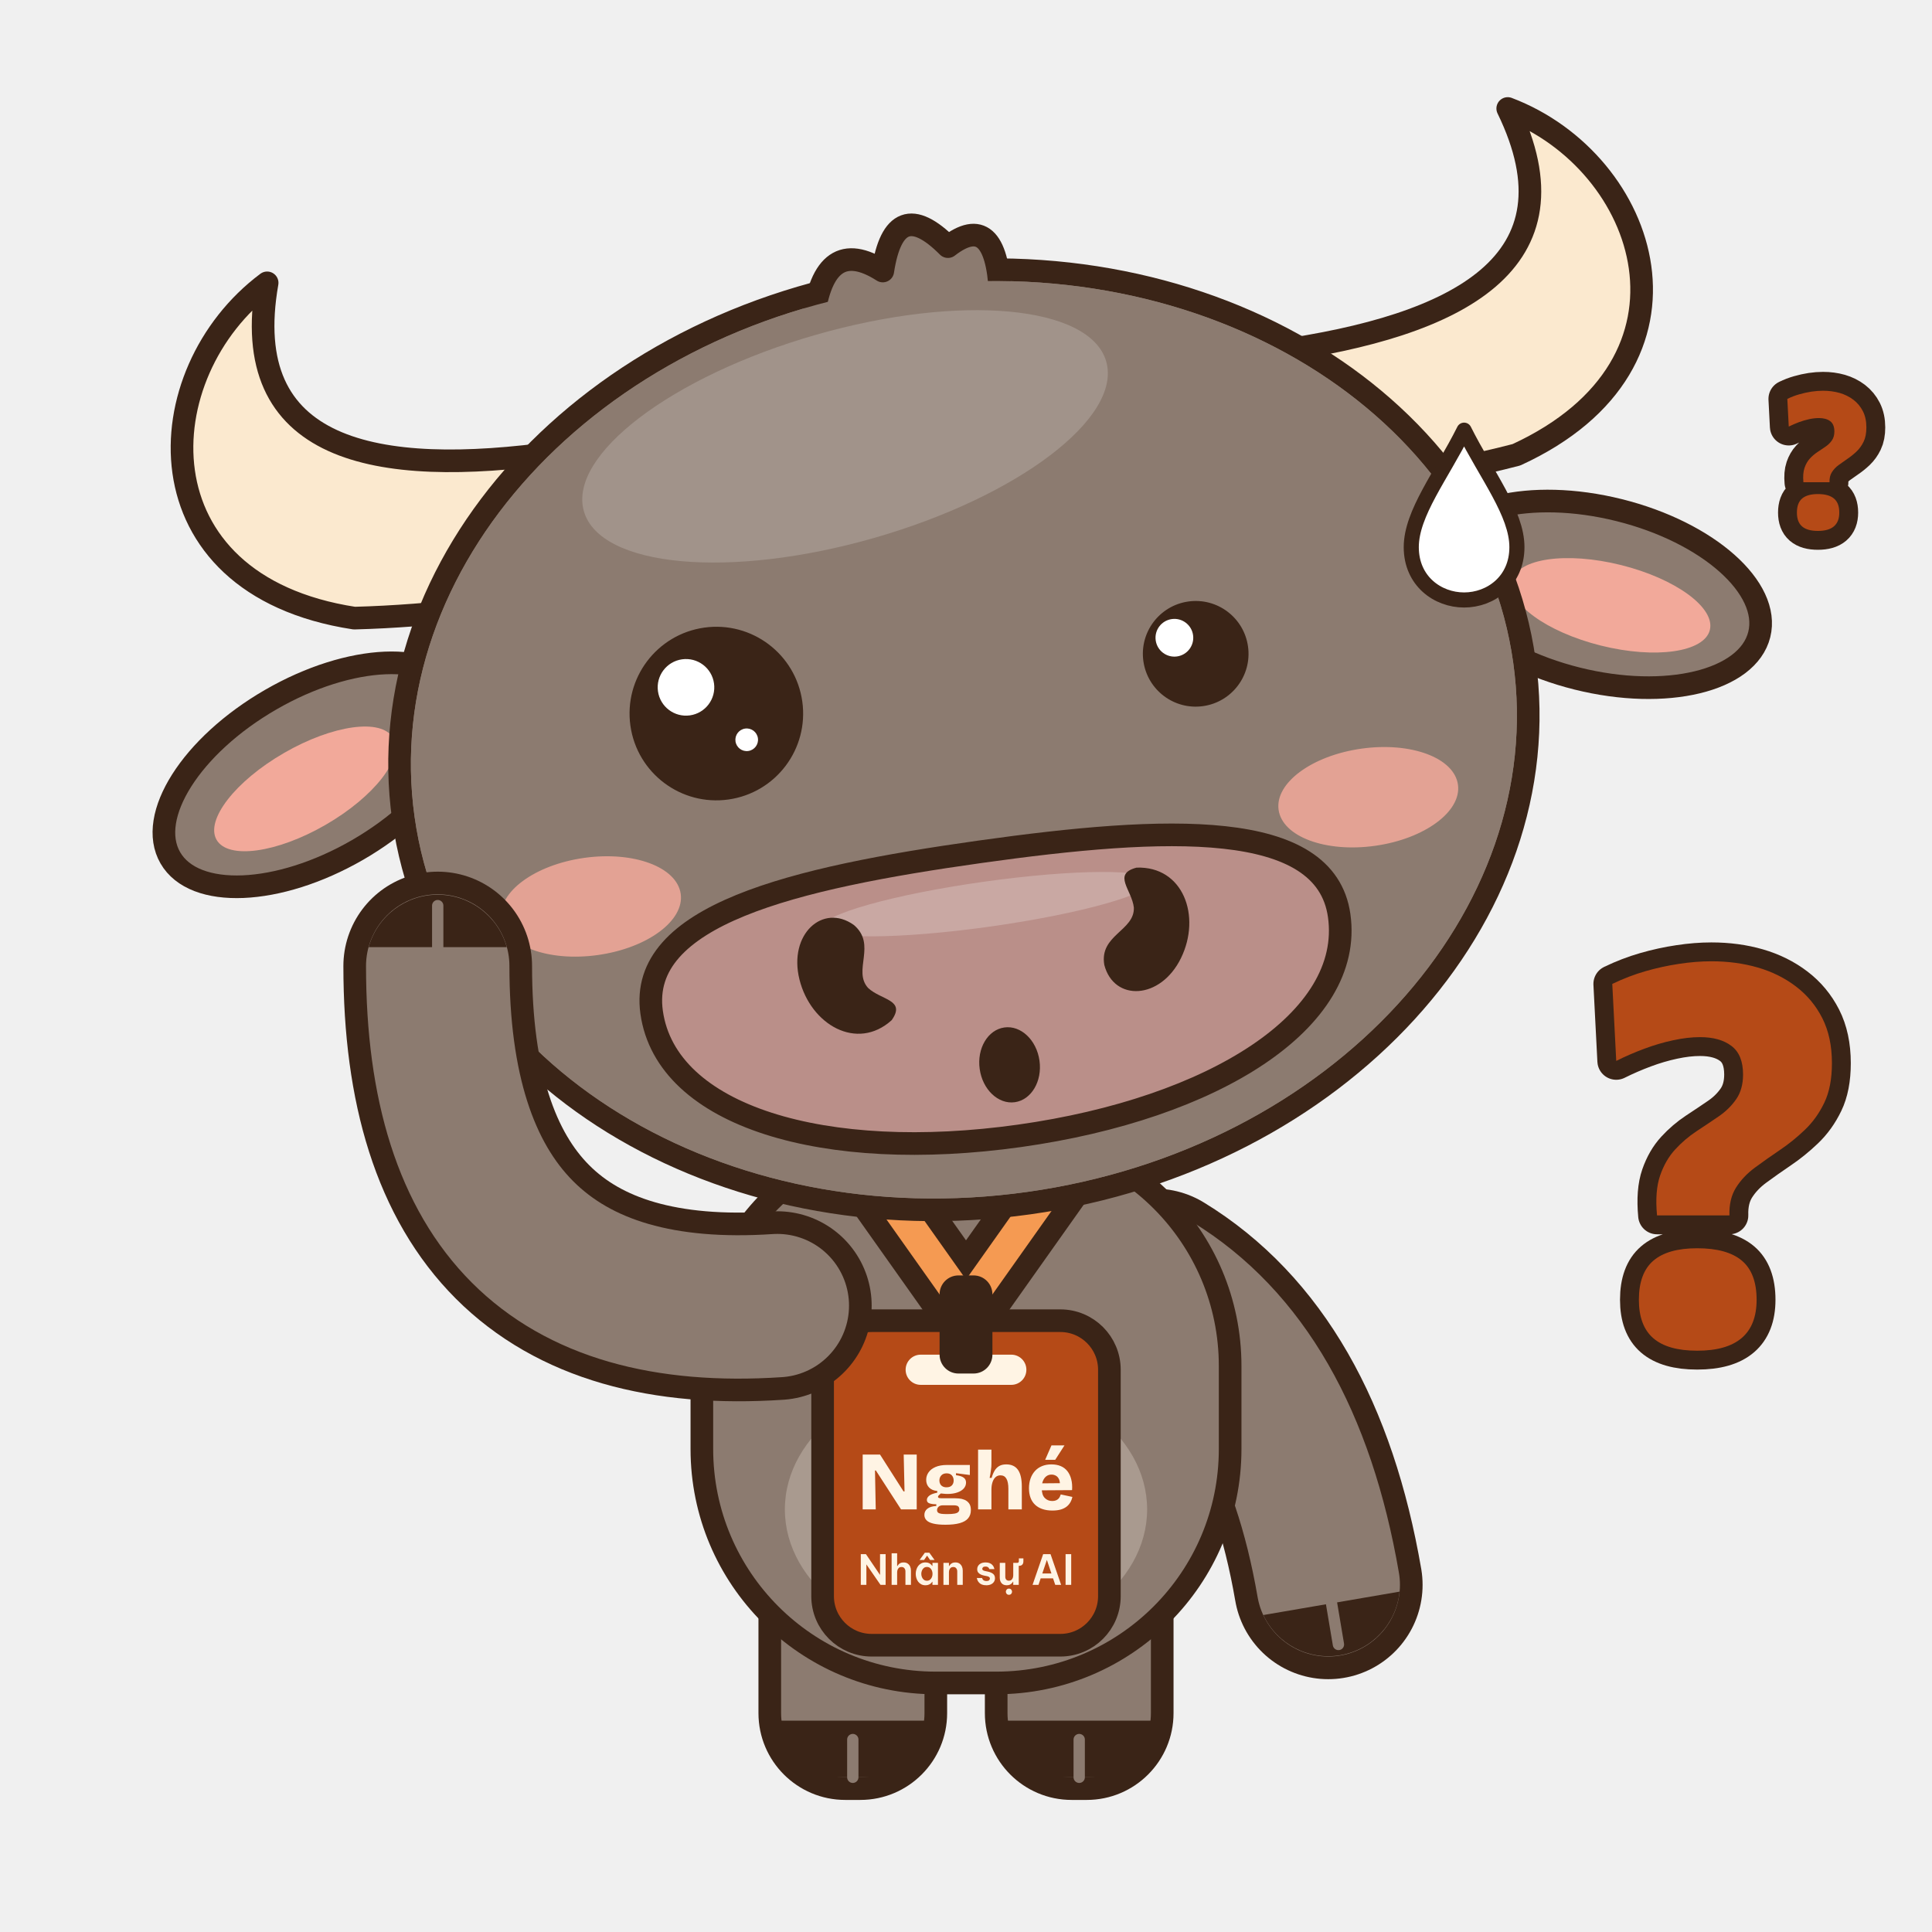
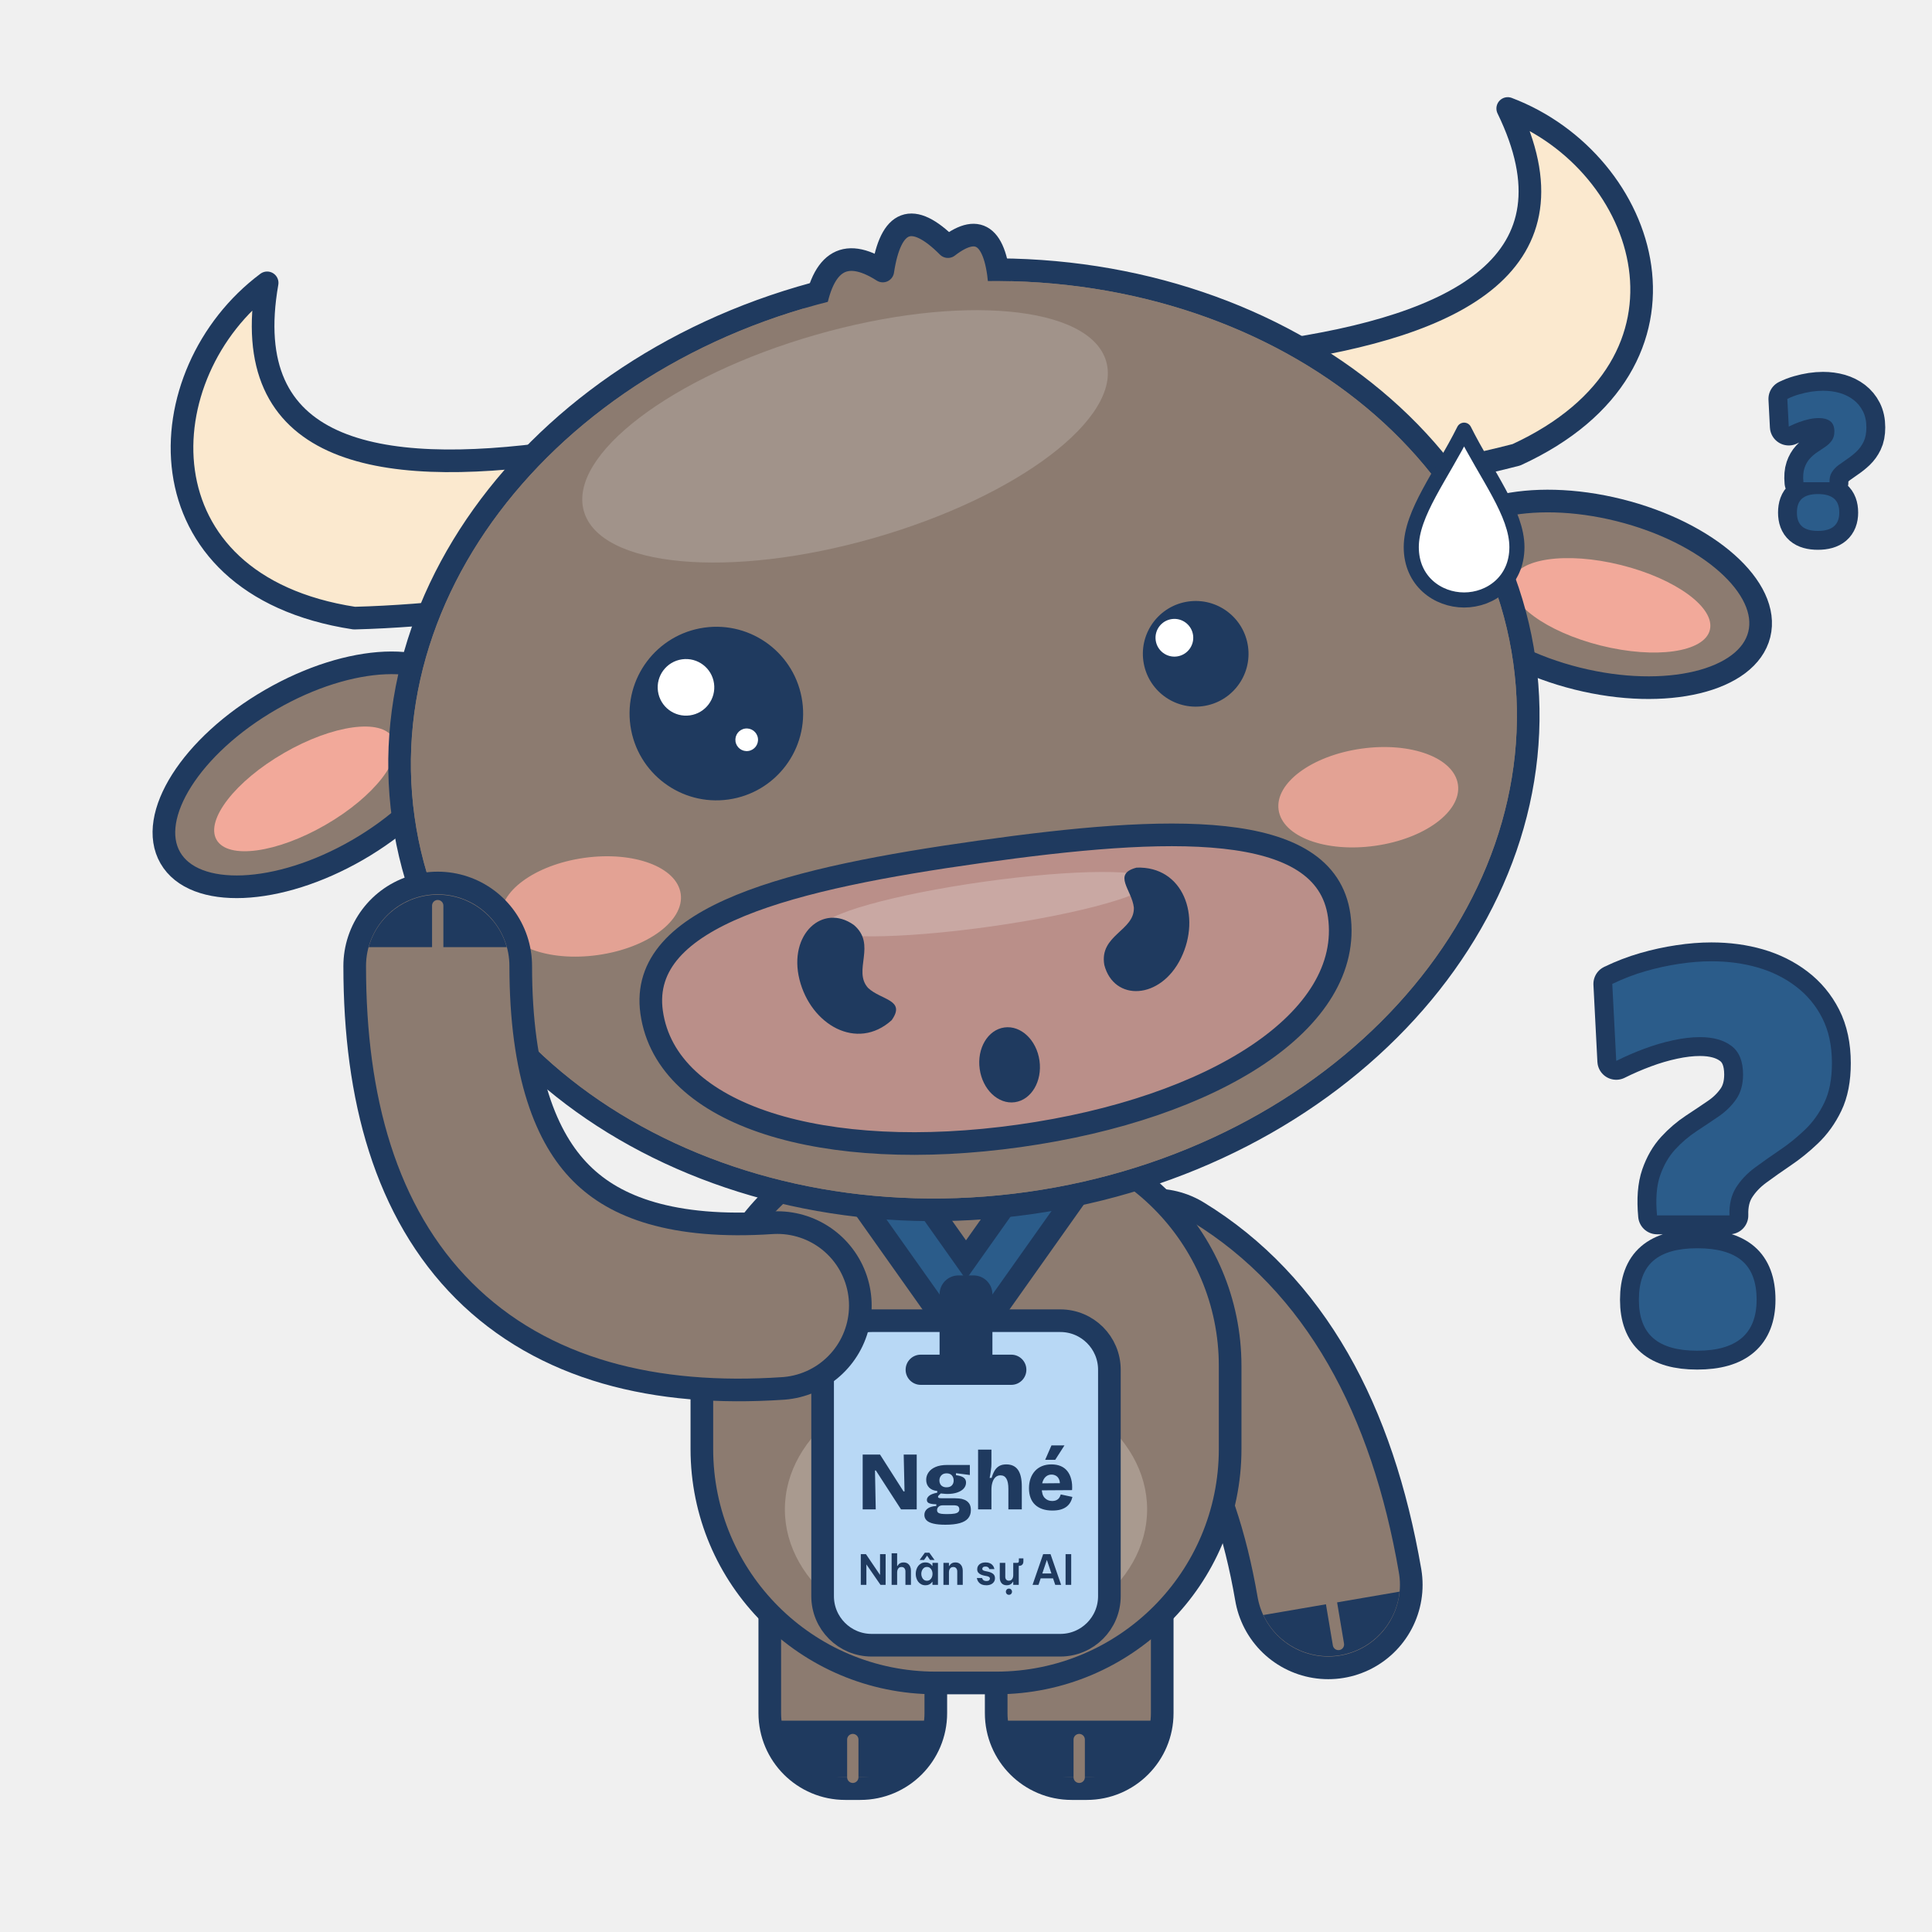
<svg xmlns="http://www.w3.org/2000/svg" viewBox="0 0 512 512" width="512" height="512">
  <g transform="rotate(-8 256 200)">
    <g class="horns">
-       <path d="M 160 105.6 C 111 105.6 76 93.6 90 50.4 C 55 69.6 44.5 124.8 100.5 141.6 C 121.5 144 142.5 144 167 144 Z" fill="#FBE9CF" stroke="#3A2417" stroke-width="6" stroke-linejoin="round" />
+       <path d="M 160 105.6 C 111 105.6 76 93.6 90 50.4 C 55 69.6 44.5 124.8 100.5 141.6 C 121.5 144 142.5 144 167 144 Z" fill="#FBE9CF" stroke="#1F3A5F" stroke-width="6" stroke-linejoin="round" />
      <g transform="translate(512 0) scale(-1 1)">
-         <path d="M 160 105.6 C 111 105.6 76 93.6 90 50.4 C 55 69.6 44.5 124.8 100.5 141.6 C 121.5 144 142.5 144 167 144 Z" fill="#FBE9CF" stroke="#3A2417" stroke-width="6" stroke-linejoin="round" />
+         <path d="M 160 105.6 C 111 105.6 76 93.6 90 50.4 C 55 69.6 44.5 124.8 100.5 141.6 C 121.5 144 142.5 144 167 144 Z" fill="#FBE9CF" stroke="#1F3A5F" stroke-width="6" stroke-linejoin="round" />
      </g>
    </g>
    <g class="ears">
      <g transform="translate(112 170) rotate(-22)">
-         <ellipse cx="-30" cy="0" rx="44" ry="23" fill="#8C7B70" stroke="#3A2417" stroke-width="6" stroke-linejoin="round" />
+         <ellipse cx="-30" cy="0" rx="44" ry="23" fill="#8C7B70" stroke="#1F3A5F" stroke-width="6" stroke-linejoin="round" />
        <ellipse cx="-34" cy="2" rx="27" ry="11" fill="#F2A99A" />
      </g>
      <g transform="translate(512 0) scale(-1 1)">
        <g transform="translate(112 170) rotate(-22)">
-           <ellipse cx="-30" cy="0" rx="44" ry="23" fill="#8C7B70" stroke="#3A2417" stroke-width="6" stroke-linejoin="round" />
+           <ellipse cx="-30" cy="0" rx="44" ry="23" fill="#8C7B70" stroke="#1F3A5F" stroke-width="6" stroke-linejoin="round" />
          <ellipse cx="-34" cy="2" rx="27" ry="11" fill="#F2A99A" />
        </g>
      </g>
    </g>
  </g>
  <g class="legs">
-     <rect x="204" y="408" width="44" height="66" rx="20" fill="#8C7B70" stroke="#3A2417" stroke-width="6" stroke-linejoin="round" />
-     <path d="M 207 456 L 245 456 L 245 458 Q 245 471 232 471 L 220 471 Q 207 471 207 458 Z" fill="#3A2417" />
+     <rect x="204" y="408" width="44" height="66" rx="20" fill="#8C7B70" stroke="#1F3A5F" stroke-width="6" stroke-linejoin="round" />
+     <path d="M 207 456 L 245 456 L 245 458 Q 245 471 232 471 L 220 471 Q 207 471 207 458 Z" fill="#1F3A5F" />
    <path d="M 226 461 L 226 471" stroke="#8C7B70" stroke-width="3" stroke-linecap="round" />
-     <rect x="264" y="408" width="44" height="66" rx="20" fill="#8C7B70" stroke="#3A2417" stroke-width="6" stroke-linejoin="round" />
-     <path d="M 267 456 L 305 456 L 305 458 Q 305 471 292 471 L 280 471 Q 267 471 267 458 Z" fill="#3A2417" />
+     <rect x="264" y="408" width="44" height="66" rx="20" fill="#8C7B70" stroke="#1F3A5F" stroke-width="6" stroke-linejoin="round" />
+     <path d="M 267 456 L 305 456 L 305 458 Q 305 471 292 471 L 280 471 Q 267 471 267 458 Z" fill="#1F3A5F" />
    <path d="M 286 461 L 286 471" stroke="#8C7B70" stroke-width="3" stroke-linecap="round" />
  </g>
  <g class="arm-right">
-     <path d="M 306 340 Q 342 362 352 420" stroke="#3A2417" stroke-width="50" stroke-linecap="round" fill="none" />
+     <path d="M 306 340 Q 342 362 352 420" stroke="#1F3A5F" stroke-width="50" stroke-linecap="round" fill="none" />
    <path d="M 306 340 Q 342 362 352 420" stroke="#8C7B70" stroke-width="38" stroke-linecap="round" fill="none" />
-     <path d="M 334.8 428 A 19 19 0 0 0 370.9 421.8 Z" fill="#3A2417" />
+     <path d="M 334.8 428 A 19 19 0 0 0 370.9 421.8 Z" fill="#1F3A5F" />
    <path d="M 352.7 423.9 L 354.7 435.8" stroke="#8C7B70" stroke-width="3" stroke-linecap="round" />
  </g>
  <g class="body">
-     <rect x="186" y="300" width="140" height="146" rx="62" fill="#8C7B70" stroke="#3A2417" stroke-width="6" stroke-linejoin="round" />
+     <rect x="186" y="300" width="140" height="146" rx="62" fill="#8C7B70" stroke="#1F3A5F" stroke-width="6" stroke-linejoin="round" />
    <ellipse cx="256" cy="400" rx="48" ry="36" fill="#A99A8F" />
  </g>
  <g class="badge">
-     <path d="M 222 298 L 256 346 L 290 298" fill="none" stroke="#3A2417" stroke-width="20" stroke-linecap="round" stroke-linejoin="round" />
-     <path d="M 222 298 L 256 346 L 290 298" fill="none" stroke="#F59A52" stroke-width="8" stroke-linecap="round" stroke-linejoin="round" />
-     <rect x="218" y="350" width="76" height="86" rx="13" fill="#B54A17" stroke="#3A2417" stroke-width="6" stroke-linejoin="round" />
-     <rect x="240" y="359" width="32" height="8" rx="4" fill="#FFF4E4" />
-     <rect x="249" y="338" width="14" height="26" rx="5" fill="#3A2417" />
-     <path d="M232.08 400L228.62 400L228.62 385.48L233.22 385.48L239.44 395.23L239.71 395.23L239.49 385.48L242.94 385.48L242.94 400L238.78 400L232.12 389.70L231.88 389.70L232.08 400ZM250.53 404.07L250.53 404.07Q248.60 404.07 247.35 403.77Q246.11 403.48 245.54 402.89Q244.97 402.31 244.97 401.47L244.97 401.47Q244.97 400.46 245.77 399.82Q246.57 399.19 248.13 399.10L248.13 399.10L248.13 398.64Q246.93 398.64 246.28 398.39Q245.63 398.15 245.63 397.49L245.63 397.49Q245.63 396.88 246.27 396.37Q246.90 395.86 248.38 395.58L248.38 395.58L248.38 395.12Q247.03 395.01 246.24 394.23Q245.45 393.44 245.45 392.17L245.45 392.17Q245.45 391.09 246.07 390.20Q246.68 389.31 247.91 388.77Q249.15 388.23 251.00 388.23L251.00 388.23L257.02 388.23L257.02 390.89L253.35 390.41L253.35 390.94Q254.78 391.13 255.40 391.60Q256.01 392.06 256.01 392.89L256.01 392.89Q256.01 393.77 255.41 394.46Q254.80 395.14 253.70 395.52Q252.60 395.91 251.08 395.91L251.08 395.91Q250.82 395.91 250.50 395.89Q250.18 395.86 249.32 395.78L249.32 395.78Q248.97 396.08 248.77 396.29Q248.58 396.50 248.58 396.68L248.58 396.68Q248.58 396.81 248.69 396.90Q248.80 396.99 249.00 397.02Q249.21 397.05 249.46 397.05L249.46 397.05L253.00 397.05Q253.44 397.05 254.15 397.11Q254.87 397.16 255.58 397.45Q256.30 397.73 256.79 398.37Q257.29 399.01 257.29 400.20L257.29 400.20Q257.29 401.50 256.56 402.37Q255.84 403.23 254.34 403.65Q252.84 404.07 250.53 404.07ZM251.00 401.25L251.00 401.25Q252.27 401.25 252.97 401.12Q253.68 400.99 253.95 400.70Q254.23 400.42 254.23 400L254.23 400Q254.23 399.60 254.07 399.37Q253.92 399.14 253.68 399.05Q253.44 398.97 253.18 398.94Q252.93 398.92 252.75 398.92L252.75 398.92L249.92 398.92Q249.10 398.92 248.72 399.31Q248.33 399.69 248.33 400.20L248.33 400.20Q248.33 400.62 248.60 400.85Q248.86 401.08 249.44 401.17Q250.03 401.25 251.00 401.25ZM250.84 394.15L250.84 394.15Q251.79 394.15 252.26 393.64Q252.73 393.14 252.73 392.37L252.73 392.37Q252.73 391.53 252.25 390.99Q251.77 390.45 250.86 390.45L250.86 390.45Q249.96 390.45 249.46 390.99Q248.95 391.53 248.95 392.37L248.95 392.37Q248.95 392.87 249.17 393.28Q249.39 393.69 249.81 393.92Q250.22 394.15 250.84 394.15ZM262.74 400L259.20 400L259.20 392.61L259.20 384.16L262.74 384.16L262.74 387.79Q262.74 388.23 262.71 388.70Q262.68 389.18 262.60 389.67Q262.52 390.17 262.45 390.67Q262.37 391.18 262.26 391.66L262.26 391.66L262.79 391.66Q263.09 390.58 263.56 389.78Q264.02 388.98 264.77 388.53Q265.51 388.08 266.68 388.08L266.68 388.08Q268.75 388.08 269.77 389.52Q270.79 390.96 270.79 393.95L270.79 393.95L270.79 400L267.23 400L267.23 394.54Q267.23 392.76 266.71 391.87Q266.20 390.98 265.14 390.98L265.14 390.98Q264.33 390.98 263.80 391.49Q263.27 391.99 263.01 392.84Q262.74 393.69 262.74 394.72L262.74 394.72L262.74 400ZM278.87 400.31L278.87 400.31Q277.42 400.31 276.27 399.92Q275.13 399.54 274.33 398.79Q273.52 398.04 273.11 396.94Q272.69 395.84 272.69 394.41L272.69 394.41Q272.69 393.03 273.09 391.86Q273.50 390.69 274.26 389.85Q275.02 389 276.13 388.54Q277.24 388.08 278.63 388.08L278.63 388.08Q280.04 388.08 281.10 388.53Q282.17 388.98 282.86 389.86Q283.56 390.74 283.88 392.00Q284.22 393.27 284.11 394.90L284.11 394.90L275.02 394.96L275.02 393.11L282.08 393.05L280.83 393.91Q280.98 392.81 280.69 392.11Q280.41 391.42 279.86 391.10Q279.31 390.78 278.67 390.78L278.67 390.78Q277.90 390.78 277.32 391.20Q276.74 391.62 276.41 392.41Q276.07 393.20 276.07 394.35L276.07 394.35Q276.07 396.15 276.86 396.96Q277.64 397.78 278.85 397.78L278.85 397.78Q279.44 397.78 279.84 397.61Q280.23 397.45 280.49 397.19Q280.74 396.94 280.88 396.63Q281.02 396.33 281.11 396.04L281.11 396.04L284.19 396.70Q284.02 397.51 283.63 398.17Q283.25 398.83 282.60 399.32Q281.95 399.80 281.04 400.06Q280.12 400.31 278.87 400.31ZM282.10 383.04L279.64 386.87L276.98 386.87L278.65 383.04L282.10 383.04Z" fill="#FFF4E4" />
-     <path d="M229.60 420L228.12 420L228.12 411.86L229.48 411.86L233.22 417.38L233.22 411.86L234.70 411.86L234.70 420L233.34 420L229.60 414.58L229.60 420ZM237.75 420L236.29 420L236.29 411.64L237.75 411.64L237.75 415.01L237.82 415.01Q237.91 414.85 238.09 414.63Q238.28 414.40 238.61 414.23Q238.94 414.06 239.45 414.06L239.45 414.06Q240.12 414.06 240.55 414.36Q240.99 414.67 241.20 415.16Q241.41 415.65 241.41 416.23L241.41 416.23L241.41 420L239.95 420L239.95 416.43Q239.95 415.95 239.69 415.61Q239.42 415.27 238.90 415.27L238.90 415.27Q238.49 415.27 238.24 415.47Q237.98 415.68 237.87 416.00Q237.75 416.31 237.75 416.67L237.75 416.67L237.75 420ZM244.89 413.41L243.70 413.41L245.10 411.48L246.28 411.48L247.67 413.41L246.48 413.41L245.69 412.26L244.89 413.41ZM245.26 414.06L245.26 414.06Q245.82 414.06 246.19 414.24Q246.55 414.42 246.76 414.64Q246.97 414.85 247.05 414.98L247.05 414.98L247.11 414.98L247.11 414.17L248.57 414.17L248.57 420L247.11 420L247.11 419.19L247.05 419.19Q246.97 419.32 246.76 419.54Q246.55 419.76 246.19 419.93Q245.82 420.11 245.26 420.11L245.26 420.11Q244.61 420.11 244.13 419.85Q243.65 419.59 243.32 419.16Q243.00 418.72 242.84 418.19Q242.68 417.65 242.68 417.08L242.68 417.08Q242.68 416.52 242.84 415.99Q243.00 415.45 243.32 415.01Q243.65 414.58 244.13 414.32Q244.61 414.06 245.26 414.06ZM245.65 415.26L245.65 415.26Q245.15 415.26 244.82 415.53Q244.48 415.80 244.32 416.22Q244.15 416.63 244.15 417.08L244.15 417.08Q244.15 417.54 244.32 417.95Q244.48 418.37 244.82 418.64Q245.15 418.91 245.65 418.91L245.65 418.91Q246.14 418.91 246.47 418.64Q246.80 418.37 246.97 417.95Q247.13 417.54 247.13 417.08L247.13 417.08Q247.13 416.63 246.97 416.22Q246.80 415.80 246.47 415.53Q246.14 415.26 245.65 415.26ZM251.48 420L250.02 420L250.02 414.17L251.48 414.17L251.48 415.01L251.54 415.01Q251.63 414.85 251.82 414.63Q252.01 414.40 252.34 414.23Q252.67 414.06 253.17 414.06L253.17 414.06Q253.84 414.06 254.28 414.36Q254.71 414.67 254.93 415.16Q255.14 415.65 255.14 416.23L255.14 416.23L255.14 420L253.68 420L253.68 416.43Q253.68 415.95 253.41 415.61Q253.15 415.27 252.62 415.27L252.62 415.27Q252.22 415.27 251.96 415.47Q251.71 415.68 251.59 416.00Q251.48 416.31 251.48 416.67L251.48 416.67L251.48 420ZM261.39 420.11L261.39 420.11Q260.68 420.11 260.21 419.92Q259.75 419.73 259.48 419.43Q259.21 419.14 259.08 418.86Q258.95 418.57 258.91 418.38Q258.87 418.19 258.87 418.19L258.87 418.19L260.26 418.19Q260.26 418.19 260.30 418.31Q260.33 418.43 260.45 418.59Q260.56 418.75 260.81 418.87Q261.05 418.99 261.44 418.99L261.44 418.99Q261.92 418.99 262.13 418.78Q262.34 418.58 262.34 418.33L262.34 418.33Q262.34 418.09 262.15 417.94Q261.97 417.79 261.62 417.71L261.62 417.71L260.82 417.55Q260.33 417.45 259.92 417.26Q259.50 417.06 259.23 416.73Q258.97 416.39 258.97 415.86L258.97 415.86Q258.97 415.08 259.56 414.57Q260.16 414.06 261.18 414.06L261.18 414.06Q261.83 414.06 262.25 414.24Q262.68 414.41 262.94 414.68Q263.19 414.94 263.32 415.20Q263.45 415.47 263.49 415.65Q263.52 415.83 263.52 415.83L263.52 415.83L262.18 415.83Q262.18 415.83 262.15 415.73Q262.12 415.62 262.01 415.49Q261.91 415.36 261.70 415.25Q261.50 415.15 261.16 415.15L261.16 415.15Q260.70 415.15 260.50 415.35Q260.31 415.55 260.31 415.76L260.31 415.76Q260.31 416.01 260.52 416.14Q260.73 416.27 261.06 416.34L261.06 416.34L261.82 416.50Q262.63 416.67 263.16 417.07Q263.68 417.48 263.68 418.25L263.68 418.25Q263.68 418.77 263.41 419.19Q263.14 419.62 262.63 419.86Q262.12 420.11 261.39 420.11ZM266.80 420.11L266.80 420.11Q265.89 420.11 265.42 419.55Q264.95 418.99 264.95 418.11L264.95 418.11L264.95 414.17L266.41 414.17L266.41 417.87Q266.41 418.34 266.66 418.62Q266.91 418.90 267.37 418.90L267.37 418.90Q267.78 418.90 268.03 418.69Q268.29 418.48 268.40 418.15Q268.52 417.82 268.52 417.47L268.52 417.47L268.52 414.17L269.59 414.17Q270.01 414.17 270.01 413.72L270.01 413.72L270.01 412.98L271.21 412.98L271.21 413.76Q271.21 414.32 270.92 414.64Q270.63 414.96 270.06 414.96L270.06 414.96L269.98 414.96L269.98 420L268.52 420L268.52 419.16L268.45 419.16Q268.34 419.36 268.14 419.58Q267.94 419.80 267.61 419.96Q267.29 420.11 266.80 420.11ZM267.38 422.64L267.38 422.64Q267.02 422.64 266.79 422.40Q266.56 422.16 266.56 421.83L266.56 421.83Q266.56 421.49 266.79 421.24Q267.02 421.00 267.38 421.00L267.38 421.00Q267.74 421.00 267.97 421.24Q268.20 421.49 268.20 421.83L268.20 421.83Q268.20 422.16 267.97 422.40Q267.74 422.64 267.38 422.64ZM275.21 420L273.64 420L276.45 411.86L278.40 411.86L281.21 420L279.65 420L279.07 418.28L275.79 418.28L275.21 420ZM277.43 413.39L276.22 416.99L278.64 416.99L277.43 413.39ZM283.88 420L282.39 420L282.39 411.86L283.88 411.86L283.88 420Z" fill="#FFF4E4" />
+     <path d="M 222 298 L 256 346 L 290 298" fill="none" stroke="#1F3A5F" stroke-width="20" stroke-linecap="round" stroke-linejoin="round" />
+     <path d="M 222 298 L 256 346 L 290 298" fill="none" stroke="#2B5C8A" stroke-width="8" stroke-linecap="round" stroke-linejoin="round" />
+     <rect x="218" y="350" width="76" height="86" rx="13" fill="#B8D8F5" stroke="#1F3A5F" stroke-width="6" stroke-linejoin="round" />
+     <rect x="240" y="359" width="32" height="8" rx="4" fill="#1F3A5F" />
+     <rect x="249" y="338" width="14" height="26" rx="5" fill="#1F3A5F" />
+     <path d="M232.08 400L228.62 400L228.62 385.48L233.22 385.48L239.44 395.23L239.71 395.23L239.49 385.48L242.94 385.48L242.94 400L238.78 400L232.12 389.70L231.88 389.70L232.08 400ZM250.53 404.07L250.53 404.07Q248.60 404.07 247.35 403.77Q246.11 403.48 245.54 402.89Q244.97 402.31 244.97 401.47L244.97 401.47Q244.97 400.46 245.77 399.82Q246.57 399.19 248.13 399.10L248.13 399.10L248.13 398.64Q246.93 398.64 246.28 398.39Q245.63 398.15 245.63 397.49L245.63 397.49Q245.63 396.88 246.27 396.37Q246.90 395.86 248.38 395.58L248.38 395.58L248.38 395.12Q247.03 395.01 246.24 394.23Q245.45 393.44 245.45 392.17L245.45 392.17Q245.45 391.09 246.07 390.20Q246.68 389.31 247.91 388.77Q249.15 388.23 251.00 388.23L251.00 388.23L257.02 388.23L257.02 390.89L253.35 390.41L253.35 390.94Q254.78 391.13 255.40 391.60Q256.01 392.06 256.01 392.89L256.01 392.89Q256.01 393.77 255.41 394.46Q254.80 395.14 253.70 395.52Q252.60 395.91 251.08 395.91L251.08 395.91Q250.82 395.91 250.50 395.89Q250.18 395.86 249.32 395.78L249.32 395.78Q248.97 396.08 248.77 396.29Q248.58 396.50 248.58 396.68L248.58 396.68Q248.58 396.81 248.69 396.90Q248.80 396.99 249.00 397.02Q249.21 397.05 249.46 397.05L249.46 397.05L253.00 397.05Q253.44 397.05 254.15 397.11Q254.87 397.16 255.58 397.45Q256.30 397.73 256.79 398.37Q257.29 399.01 257.29 400.20L257.29 400.20Q257.29 401.50 256.56 402.37Q255.84 403.23 254.34 403.65Q252.84 404.07 250.53 404.07ZM251.00 401.25L251.00 401.25Q252.27 401.25 252.97 401.12Q253.68 400.99 253.95 400.70Q254.23 400.42 254.23 400L254.23 400Q254.23 399.60 254.07 399.37Q253.92 399.14 253.68 399.05Q253.44 398.97 253.18 398.94Q252.93 398.92 252.75 398.92L252.75 398.92L249.92 398.92Q249.10 398.92 248.72 399.31Q248.33 399.69 248.33 400.20L248.33 400.20Q248.33 400.62 248.60 400.85Q248.86 401.08 249.44 401.17Q250.03 401.25 251.00 401.25ZM250.84 394.15L250.84 394.15Q251.79 394.15 252.26 393.64Q252.73 393.14 252.73 392.37L252.73 392.37Q252.73 391.53 252.25 390.99Q251.77 390.45 250.86 390.45L250.86 390.45Q249.96 390.45 249.46 390.99Q248.95 391.53 248.95 392.37L248.95 392.37Q248.95 392.87 249.17 393.28Q249.39 393.69 249.81 393.92Q250.22 394.15 250.84 394.15ZM262.74 400L259.20 400L259.20 392.61L259.20 384.16L262.74 384.16L262.74 387.79Q262.74 388.23 262.71 388.70Q262.68 389.18 262.60 389.67Q262.52 390.17 262.45 390.67Q262.37 391.18 262.26 391.66L262.26 391.66L262.79 391.66Q263.09 390.58 263.56 389.78Q264.02 388.98 264.77 388.53Q265.51 388.08 266.68 388.08L266.68 388.08Q268.75 388.08 269.77 389.52Q270.79 390.96 270.79 393.95L270.79 393.95L270.79 400L267.23 400L267.23 394.54Q267.23 392.76 266.71 391.87Q266.20 390.98 265.14 390.98L265.14 390.98Q264.33 390.98 263.80 391.49Q263.27 391.99 263.01 392.84Q262.74 393.69 262.74 394.72L262.74 394.72L262.74 400ZM278.87 400.31L278.87 400.31Q277.42 400.31 276.27 399.92Q275.13 399.54 274.33 398.79Q273.52 398.04 273.11 396.94Q272.69 395.84 272.69 394.41L272.69 394.41Q272.69 393.03 273.09 391.86Q273.50 390.69 274.26 389.85Q275.02 389 276.13 388.54Q277.24 388.08 278.63 388.08L278.63 388.08Q280.04 388.08 281.10 388.53Q282.17 388.98 282.86 389.86Q283.56 390.74 283.88 392.00Q284.22 393.27 284.11 394.90L284.11 394.90L275.02 394.96L275.02 393.11L282.08 393.05L280.83 393.91Q280.98 392.81 280.69 392.11Q280.41 391.42 279.86 391.10Q279.31 390.78 278.67 390.78L278.67 390.78Q277.90 390.78 277.32 391.20Q276.74 391.62 276.41 392.41Q276.07 393.20 276.07 394.35L276.07 394.35Q276.07 396.15 276.86 396.96Q277.64 397.78 278.85 397.78L278.85 397.78Q279.44 397.78 279.84 397.61Q280.23 397.45 280.49 397.19Q280.74 396.94 280.88 396.63Q281.02 396.33 281.11 396.04L281.11 396.04L284.19 396.70Q284.02 397.51 283.63 398.17Q283.25 398.83 282.60 399.32Q281.95 399.80 281.04 400.06Q280.12 400.31 278.87 400.31ZM282.10 383.04L279.64 386.87L276.98 386.87L278.65 383.04L282.10 383.04Z" fill="#1F3A5F" />
+     <path d="M229.60 420L228.12 420L228.12 411.86L229.48 411.86L233.22 417.38L233.22 411.86L234.70 411.86L234.70 420L233.34 420L229.60 414.58L229.60 420ZM237.75 420L236.29 420L236.29 411.64L237.75 411.64L237.75 415.01L237.82 415.01Q237.91 414.85 238.09 414.63Q238.28 414.40 238.61 414.23Q238.94 414.06 239.45 414.06L239.45 414.06Q240.12 414.06 240.55 414.36Q240.99 414.67 241.20 415.16Q241.41 415.65 241.41 416.23L241.41 416.23L241.41 420L239.95 420L239.95 416.43Q239.95 415.95 239.69 415.61Q239.42 415.27 238.90 415.27L238.90 415.27Q238.49 415.27 238.24 415.47Q237.98 415.68 237.87 416.00Q237.75 416.31 237.75 416.67L237.75 416.67L237.75 420ZM244.89 413.41L243.70 413.41L245.10 411.48L246.28 411.48L247.67 413.41L246.48 413.41L245.69 412.26L244.89 413.41ZM245.26 414.06L245.26 414.06Q245.82 414.06 246.19 414.24Q246.55 414.42 246.76 414.64Q246.97 414.85 247.05 414.98L247.05 414.98L247.11 414.98L247.11 414.17L248.57 414.17L248.57 420L247.11 420L247.11 419.19L247.05 419.19Q246.97 419.32 246.76 419.54Q246.55 419.76 246.19 419.93Q245.82 420.11 245.26 420.11L245.26 420.11Q244.61 420.11 244.13 419.85Q243.65 419.59 243.32 419.16Q243.00 418.72 242.84 418.19Q242.68 417.65 242.68 417.08L242.68 417.08Q242.68 416.52 242.84 415.99Q243.00 415.45 243.32 415.01Q243.65 414.58 244.13 414.32Q244.61 414.06 245.26 414.06ZM245.65 415.26L245.65 415.26Q245.15 415.26 244.82 415.53Q244.48 415.80 244.32 416.22Q244.15 416.63 244.15 417.08L244.15 417.08Q244.15 417.54 244.32 417.95Q244.48 418.37 244.82 418.64Q245.15 418.91 245.65 418.91L245.65 418.91Q246.14 418.91 246.47 418.64Q246.80 418.37 246.97 417.95Q247.13 417.54 247.13 417.08L247.13 417.08Q247.13 416.63 246.97 416.22Q246.80 415.80 246.47 415.53Q246.14 415.26 245.65 415.26ZM251.48 420L250.02 420L250.02 414.17L251.48 414.17L251.48 415.01L251.54 415.01Q251.63 414.85 251.82 414.63Q252.01 414.40 252.34 414.23Q252.67 414.06 253.17 414.06L253.17 414.06Q253.84 414.06 254.28 414.36Q254.71 414.67 254.93 415.16Q255.14 415.65 255.14 416.23L255.14 416.23L255.14 420L253.68 420L253.68 416.43Q253.68 415.95 253.41 415.61Q253.15 415.27 252.62 415.27L252.62 415.27Q252.22 415.27 251.96 415.47Q251.71 415.68 251.59 416.00Q251.48 416.31 251.48 416.67L251.48 416.67L251.48 420ZM261.39 420.11L261.39 420.11Q260.68 420.11 260.21 419.92Q259.75 419.73 259.48 419.43Q259.21 419.14 259.08 418.86Q258.95 418.57 258.91 418.38Q258.87 418.19 258.87 418.19L258.87 418.19L260.26 418.19Q260.26 418.19 260.30 418.31Q260.33 418.43 260.45 418.59Q260.56 418.75 260.81 418.87Q261.05 418.99 261.44 418.99L261.44 418.99Q261.92 418.99 262.13 418.78Q262.34 418.58 262.34 418.33L262.34 418.33Q262.34 418.09 262.15 417.94Q261.97 417.79 261.62 417.71L261.62 417.71L260.82 417.55Q260.33 417.45 259.92 417.26Q259.50 417.06 259.23 416.73Q258.97 416.39 258.97 415.86L258.97 415.86Q258.97 415.08 259.56 414.57Q260.16 414.06 261.18 414.06L261.18 414.06Q261.83 414.06 262.25 414.24Q262.68 414.41 262.94 414.68Q263.19 414.94 263.32 415.20Q263.45 415.47 263.49 415.65Q263.52 415.83 263.52 415.83L263.52 415.83L262.18 415.83Q262.18 415.83 262.15 415.73Q262.12 415.62 262.01 415.49Q261.91 415.36 261.70 415.25Q261.50 415.15 261.16 415.15L261.16 415.15Q260.70 415.15 260.50 415.35Q260.31 415.55 260.31 415.76L260.31 415.76Q260.31 416.01 260.52 416.14Q260.73 416.27 261.06 416.34L261.06 416.34L261.82 416.50Q262.63 416.67 263.16 417.07Q263.68 417.48 263.68 418.25L263.68 418.25Q263.68 418.77 263.41 419.19Q263.14 419.62 262.63 419.86Q262.12 420.11 261.39 420.11ZM266.80 420.11L266.80 420.11Q265.89 420.11 265.42 419.55Q264.95 418.99 264.95 418.11L264.95 418.11L264.95 414.17L266.41 414.17L266.41 417.87Q266.41 418.34 266.66 418.62Q266.91 418.90 267.37 418.90L267.37 418.90Q267.78 418.90 268.03 418.69Q268.29 418.48 268.40 418.15Q268.52 417.82 268.52 417.47L268.52 417.47L268.52 414.17L269.59 414.17Q270.01 414.17 270.01 413.72L270.01 413.72L270.01 412.98L271.21 412.98L271.21 413.76Q271.21 414.32 270.92 414.64Q270.63 414.96 270.06 414.96L270.06 414.96L269.98 414.96L269.98 420L268.52 420L268.52 419.16L268.45 419.16Q268.34 419.36 268.14 419.58Q267.94 419.80 267.61 419.96Q267.29 420.11 266.80 420.11ZM267.38 422.64L267.38 422.64Q267.02 422.64 266.79 422.40Q266.56 422.16 266.56 421.83L266.56 421.83Q266.56 421.49 266.79 421.24Q267.02 421.00 267.38 421.00L267.38 421.00Q267.74 421.00 267.97 421.24Q268.20 421.49 268.20 421.83L268.20 421.83Q268.20 422.16 267.97 422.40Q267.74 422.64 267.38 422.64ZM275.21 420L273.64 420L276.45 411.86L278.40 411.86L281.21 420L279.65 420L279.07 418.28L275.79 418.28L275.21 420ZM277.43 413.39L276.22 416.99L278.64 416.99L277.43 413.39ZM283.88 420L282.39 420L282.39 411.86L283.88 411.86L283.88 420Z" fill="#1F3A5F" />
  </g>
  <g transform="rotate(-8 256 200)">
    <g class="head">
-       <ellipse cx="256" cy="196" rx="150" ry="124" fill="#8C7B70" stroke="#3A2417" stroke-width="6" stroke-linejoin="round" />
-       <path d="M 232 80 Q 238 58 252 70 Q 258 50 270 66 Q 284 58 282 80" fill="#8C7B70" stroke="#3A2417" stroke-width="6" stroke-linejoin="round" />
+       <ellipse cx="256" cy="196" rx="150" ry="124" fill="#8C7B70" stroke="#1F3A5F" stroke-width="6" stroke-linejoin="round" />
+       <path d="M 232 80 Q 238 58 252 70 Q 258 50 270 66 Q 284 58 282 80" fill="#8C7B70" stroke="#1F3A5F" stroke-width="6" stroke-linejoin="round" />
      <ellipse cx="256" cy="196" rx="147" ry="121" fill="#8C7B70" />
      <ellipse cx="236" cy="112" rx="72" ry="28" transform="rotate(-8 236 112)" fill="#fff" opacity=".18" />
      <ellipse cx="152" cy="226" rx="24" ry="13" fill="#F2A99A" opacity=".85" />
      <ellipse cx="360" cy="226" rx="24" ry="13" fill="#F2A99A" opacity=".85" />
-       <circle cx="192" cy="180" r="23" fill="#3A2417" />
+       <circle cx="192" cy="180" r="23" fill="#1F3A5F" />
      <circle cx="185" cy="172" r="7.5" fill="#fff" />
      <circle cx="199" cy="188" r="3" fill="#fff" />
-       <circle cx="320" cy="182" r="14" fill="#3A2417" />
+       <circle cx="320" cy="182" r="14" fill="#1F3A5F" />
      <circle cx="315" cy="177" r="5" fill="#fff" />
-       <path d="M 164 256 C 164 230 206 226 256 226 C 306 226 348 230 348 256 C 348 284 308 302 256 302 C 204 302 164 284 164 256 Z" fill="#BA8F89" stroke="#3A2417" stroke-width="6" stroke-linejoin="round" />
+       <path d="M 164 256 C 164 230 206 226 256 226 C 306 226 348 230 348 256 C 348 284 308 302 256 302 C 204 302 164 284 164 256 Z" fill="#BA8F89" stroke="#1F3A5F" stroke-width="6" stroke-linejoin="round" />
      <ellipse cx="256" cy="240" rx="44" ry="6" fill="#fff" opacity=".22" />
-       <path transform="translate(214 254) rotate(160) scale(1.5)" d="M -5 -11 C 3 -13 8 -5 6 3 C 4 11 -4 13 -7 7 C -9 2 -3 0 -4 -4 C -5 -7 -9 -9 -5 -11 Z" fill="#3A2417" />
-       <path transform="translate(298 254) rotate(20) scale(1.5)" d="M -5 -11 C 3 -13 8 -5 6 3 C 4 11 -4 13 -7 7 C -9 2 -3 0 -4 -4 C -5 -7 -9 -9 -5 -11 Z" fill="#3A2417" />
-       <ellipse cx="256" cy="283" rx="8" ry="10" fill="#3A2417" />
+       <path transform="translate(214 254) rotate(160) scale(1.5)" d="M -5 -11 C 3 -13 8 -5 6 3 C 4 11 -4 13 -7 7 C -9 2 -3 0 -4 -4 C -5 -7 -9 -9 -5 -11 Z" fill="#1F3A5F" />
+       <path transform="translate(298 254) rotate(20) scale(1.5)" d="M -5 -11 C 3 -13 8 -5 6 3 C 4 11 -4 13 -7 7 C -9 2 -3 0 -4 -4 C -5 -7 -9 -9 -5 -11 Z" fill="#1F3A5F" />
+       <ellipse cx="256" cy="283" rx="8" ry="10" fill="#1F3A5F" />
    </g>
  </g>
  <g class="arm-left">
-     <path d="M 206 346 Q 116 352 116 256" stroke="#3A2417" stroke-width="50" stroke-linecap="round" fill="none" />
+     <path d="M 206 346 Q 116 352 116 256" stroke="#1F3A5F" stroke-width="50" stroke-linecap="round" fill="none" />
    <path d="M 206 346 Q 116 352 116 256" stroke="#8C7B70" stroke-width="38" stroke-linecap="round" fill="none" />
-     <path d="M 134.3 251 A 19 19 0 0 0 97.7 251 Z" fill="#3A2417" />
+     <path d="M 134.3 251 A 19 19 0 0 0 97.7 251 Z" fill="#1F3A5F" />
    <path d="M 116 252 L 116 240" stroke="#8C7B70" stroke-width="3" stroke-linecap="round" />
  </g>
-   <path d="M458.32 322.10L439.13 322.10Q438.52 315.65 439.95 311.52Q441.38 307.40 443.93 304.63Q446.48 301.85 449.55 299.82Q452.63 297.80 455.48 295.85Q458.32 293.90 460.13 291.27Q461.93 288.65 461.93 284.75L461.93 284.75Q461.93 279.50 458.85 277.18Q455.77 274.85 450.52 274.85L450.52 274.85Q447.23 274.85 443.40 275.68Q439.57 276.50 435.75 277.93Q431.93 279.35 428.32 281.15L428.32 281.15L427.27 260.75Q431.63 258.65 436.05 257.38Q440.48 256.10 444.98 255.43Q449.48 254.75 453.52 254.75L453.52 254.75Q460.13 254.75 465.82 256.40Q471.52 258.05 475.95 261.43Q480.38 264.80 482.93 269.82Q485.48 274.85 485.48 281.75L485.48 281.75Q485.48 288.05 483.45 292.25Q481.43 296.45 478.27 299.45Q475.13 302.45 471.68 304.77Q468.23 307.10 465.07 309.43Q461.93 311.75 460.05 314.75Q458.18 317.75 458.32 322.10L458.32 322.10ZM449.77 357.95L449.77 357.95Q441.98 357.95 438.15 354.65Q434.32 351.35 434.32 344.45L434.32 344.45Q434.32 337.40 438.15 334.10Q441.98 330.80 449.77 330.80L449.77 330.80Q457.73 330.80 461.63 334.10Q465.52 337.40 465.52 344.45L465.52 344.45Q465.52 357.95 449.77 357.95Z" fill="none" stroke="#3A2417" stroke-width="10" stroke-linejoin="round" />
-   <path d="M458.32 322.10L439.13 322.10Q438.52 315.65 439.95 311.52Q441.38 307.40 443.93 304.63Q446.48 301.85 449.55 299.82Q452.63 297.80 455.48 295.85Q458.32 293.90 460.13 291.27Q461.93 288.65 461.93 284.75L461.93 284.75Q461.93 279.50 458.85 277.18Q455.77 274.85 450.52 274.85L450.52 274.85Q447.23 274.85 443.40 275.68Q439.57 276.50 435.75 277.93Q431.93 279.35 428.32 281.15L428.32 281.15L427.27 260.75Q431.63 258.65 436.05 257.38Q440.48 256.10 444.98 255.43Q449.48 254.75 453.52 254.75L453.52 254.75Q460.13 254.75 465.82 256.40Q471.52 258.05 475.95 261.43Q480.38 264.80 482.93 269.82Q485.48 274.85 485.48 281.75L485.48 281.75Q485.48 288.05 483.45 292.25Q481.43 296.45 478.27 299.45Q475.13 302.45 471.68 304.77Q468.23 307.10 465.07 309.43Q461.93 311.75 460.05 314.75Q458.18 317.75 458.32 322.10L458.32 322.10ZM449.77 357.95L449.77 357.95Q441.98 357.95 438.15 354.65Q434.32 351.35 434.32 344.45L434.32 344.45Q434.32 337.40 438.15 334.10Q441.98 330.80 449.77 330.80L449.77 330.80Q457.73 330.80 461.63 334.10Q465.52 337.40 465.52 344.45L465.52 344.45Q465.52 357.95 449.77 357.95Z" fill="#B54A17" />
-   <path d="M484.84 127.80L477.92 127.80Q477.71 125.47 478.22 123.99Q478.73 122.50 479.65 121.50Q480.57 120.51 481.68 119.78Q482.78 119.05 483.81 118.35Q484.84 117.64 485.48 116.70Q486.13 115.75 486.13 114.35L486.13 114.35Q486.13 112.46 485.03 111.62Q483.92 110.79 482.03 110.79L482.03 110.79Q480.84 110.79 479.46 111.08Q478.09 111.38 476.71 111.89Q475.33 112.41 474.04 113.05L474.04 113.05L473.66 105.71Q475.22 104.95 476.82 104.50Q478.41 104.04 480.03 103.79Q481.65 103.55 483.11 103.55L483.11 103.55Q485.48 103.55 487.54 104.14Q489.59 104.74 491.18 105.95Q492.77 107.17 493.69 108.98Q494.61 110.79 494.61 113.27L494.61 113.27Q494.61 115.54 493.88 117.05Q493.15 118.56 492.02 119.64Q490.88 120.72 489.64 121.56Q488.40 122.40 487.27 123.23Q486.13 124.07 485.46 125.15Q484.78 126.23 484.84 127.80L484.84 127.80ZM481.76 140.70L481.76 140.70Q478.95 140.70 477.57 139.51Q476.20 138.33 476.20 135.84L476.20 135.84Q476.20 133.30 477.57 132.12Q478.95 130.93 481.76 130.93L481.76 130.93Q484.62 130.93 486.02 132.12Q487.43 133.30 487.43 135.84L487.43 135.84Q487.43 140.70 481.76 140.70Z" fill="none" stroke="#3A2417" stroke-width="10" stroke-linejoin="round" />
-   <path d="M484.84 127.80L477.92 127.80Q477.71 125.47 478.22 123.99Q478.73 122.50 479.65 121.50Q480.57 120.51 481.68 119.78Q482.78 119.05 483.81 118.35Q484.84 117.64 485.48 116.70Q486.13 115.75 486.13 114.35L486.13 114.35Q486.13 112.46 485.03 111.62Q483.92 110.79 482.03 110.79L482.03 110.79Q480.84 110.79 479.46 111.08Q478.09 111.38 476.71 111.89Q475.33 112.41 474.04 113.05L474.04 113.05L473.66 105.71Q475.22 104.95 476.82 104.50Q478.41 104.04 480.03 103.79Q481.65 103.55 483.11 103.55L483.11 103.55Q485.48 103.55 487.54 104.14Q489.59 104.74 491.18 105.95Q492.77 107.17 493.69 108.98Q494.61 110.79 494.61 113.27L494.61 113.27Q494.61 115.54 493.88 117.05Q493.15 118.56 492.02 119.64Q490.88 120.72 489.64 121.56Q488.40 122.40 487.27 123.23Q486.13 124.07 485.46 125.15Q484.78 126.23 484.84 127.80L484.84 127.80ZM481.76 140.70L481.76 140.70Q478.95 140.70 477.57 139.51Q476.20 138.33 476.20 135.84L476.20 135.84Q476.20 133.30 477.57 132.12Q478.95 130.93 481.76 130.93L481.76 130.93Q484.62 130.93 486.02 132.12Q487.43 133.30 487.43 135.84L487.43 135.84Q487.43 140.70 481.76 140.70Z" fill="#B54A17" />
-   <path transform="translate(388 136) scale(1)" d="M 0 -22 C 6 -10 14 0 14 9 C 14 18 7 23 0 23 C -7 23 -14 18 -14 9 C -14 0 -6 -10 0 -22 Z" fill="#fff" stroke="#3A2417" stroke-width="4" stroke-linejoin="round" />
+   <path d="M458.32 322.10L439.13 322.10Q438.52 315.65 439.95 311.52Q441.38 307.40 443.93 304.63Q446.48 301.85 449.55 299.82Q452.63 297.80 455.48 295.85Q458.32 293.90 460.13 291.27Q461.93 288.65 461.93 284.75L461.93 284.75Q461.93 279.50 458.85 277.18Q455.77 274.85 450.52 274.85L450.52 274.85Q447.23 274.85 443.40 275.68Q439.57 276.50 435.75 277.93Q431.93 279.35 428.32 281.15L428.32 281.15L427.27 260.75Q431.63 258.65 436.05 257.38Q440.48 256.10 444.98 255.43Q449.48 254.75 453.52 254.75L453.52 254.75Q460.13 254.75 465.82 256.40Q471.52 258.05 475.95 261.43Q480.38 264.80 482.93 269.82Q485.48 274.85 485.48 281.75L485.48 281.75Q485.48 288.05 483.45 292.25Q481.43 296.45 478.27 299.45Q475.13 302.45 471.68 304.77Q468.23 307.10 465.07 309.43Q461.93 311.75 460.05 314.75Q458.18 317.75 458.32 322.10L458.32 322.10ZM449.77 357.95L449.77 357.95Q441.98 357.95 438.15 354.65Q434.32 351.35 434.32 344.45L434.32 344.45Q434.32 337.40 438.15 334.10Q441.98 330.80 449.77 330.80L449.77 330.80Q457.73 330.80 461.63 334.10Q465.52 337.40 465.52 344.45L465.52 344.45Q465.52 357.95 449.77 357.95Z" fill="none" stroke="#1F3A5F" stroke-width="10" stroke-linejoin="round" />
+   <path d="M458.32 322.10L439.13 322.10Q438.52 315.65 439.95 311.52Q441.38 307.40 443.93 304.63Q446.48 301.85 449.55 299.82Q452.63 297.80 455.48 295.85Q458.32 293.90 460.13 291.27Q461.93 288.65 461.93 284.75L461.93 284.75Q461.93 279.50 458.85 277.18Q455.77 274.85 450.52 274.85L450.52 274.85Q447.23 274.85 443.40 275.68Q439.57 276.50 435.75 277.93Q431.93 279.35 428.32 281.15L428.32 281.15L427.27 260.75Q431.63 258.65 436.05 257.38Q440.48 256.10 444.98 255.43Q449.48 254.75 453.52 254.75L453.52 254.75Q460.13 254.75 465.82 256.40Q471.52 258.05 475.95 261.43Q480.38 264.80 482.93 269.82Q485.48 274.85 485.48 281.75L485.48 281.75Q485.48 288.05 483.45 292.25Q481.43 296.45 478.27 299.45Q475.13 302.45 471.68 304.77Q468.23 307.10 465.07 309.43Q461.93 311.75 460.05 314.75Q458.18 317.75 458.32 322.10L458.32 322.10ZM449.77 357.95L449.77 357.95Q441.98 357.95 438.15 354.65Q434.32 351.35 434.32 344.45L434.32 344.45Q434.32 337.40 438.15 334.10Q441.98 330.80 449.77 330.80L449.77 330.80Q457.73 330.80 461.63 334.10Q465.52 337.40 465.52 344.45L465.52 344.45Q465.52 357.95 449.77 357.95Z" fill="#2B5C8A" />
+   <path d="M484.84 127.80L477.92 127.80Q477.71 125.47 478.22 123.99Q478.73 122.50 479.65 121.50Q480.57 120.51 481.68 119.78Q482.78 119.05 483.81 118.35Q484.84 117.64 485.48 116.70Q486.13 115.75 486.13 114.35L486.13 114.35Q486.13 112.46 485.03 111.62Q483.92 110.79 482.03 110.79L482.03 110.79Q480.84 110.79 479.46 111.08Q478.09 111.38 476.71 111.89Q475.33 112.41 474.04 113.05L474.04 113.05L473.66 105.71Q475.22 104.95 476.82 104.50Q478.41 104.04 480.03 103.79Q481.65 103.55 483.11 103.55L483.11 103.55Q485.48 103.55 487.54 104.14Q489.59 104.74 491.18 105.95Q492.77 107.17 493.69 108.98Q494.61 110.79 494.61 113.27L494.61 113.27Q494.61 115.54 493.88 117.05Q493.15 118.56 492.02 119.64Q490.88 120.72 489.64 121.56Q488.40 122.40 487.27 123.23Q486.13 124.07 485.46 125.15Q484.78 126.23 484.84 127.80L484.84 127.80ZM481.76 140.70L481.76 140.70Q478.95 140.70 477.57 139.51Q476.20 138.33 476.20 135.84L476.20 135.84Q476.20 133.30 477.57 132.12Q478.95 130.93 481.76 130.93L481.76 130.93Q484.62 130.93 486.02 132.12Q487.43 133.30 487.43 135.84L487.43 135.84Q487.43 140.70 481.76 140.70Z" fill="none" stroke="#1F3A5F" stroke-width="10" stroke-linejoin="round" />
+   <path d="M484.84 127.80L477.92 127.80Q477.71 125.47 478.22 123.99Q478.73 122.50 479.65 121.50Q480.57 120.51 481.68 119.78Q482.78 119.05 483.81 118.35Q484.84 117.64 485.48 116.70Q486.13 115.75 486.13 114.35L486.13 114.35Q486.13 112.46 485.03 111.62Q483.92 110.79 482.03 110.79L482.03 110.79Q480.84 110.79 479.46 111.08Q478.09 111.38 476.71 111.89Q475.33 112.41 474.04 113.05L474.04 113.05L473.66 105.71Q475.22 104.95 476.82 104.50Q478.41 104.04 480.03 103.79Q481.65 103.55 483.11 103.55L483.11 103.55Q485.48 103.55 487.54 104.14Q489.59 104.74 491.18 105.95Q492.77 107.17 493.69 108.98Q494.61 110.79 494.61 113.27L494.61 113.27Q494.61 115.54 493.88 117.05Q493.15 118.56 492.02 119.64Q490.88 120.72 489.64 121.56Q488.40 122.40 487.27 123.23Q486.13 124.07 485.46 125.15Q484.78 126.23 484.84 127.80L484.84 127.80ZM481.76 140.70L481.76 140.70Q478.95 140.70 477.57 139.51Q476.20 138.33 476.20 135.84L476.20 135.84Q476.20 133.30 477.57 132.12Q478.95 130.93 481.76 130.93L481.76 130.93Q484.62 130.93 486.02 132.12Q487.43 133.30 487.43 135.84L487.43 135.84Q487.43 140.70 481.76 140.70Z" fill="#2B5C8A" />
+   <path transform="translate(388 136) scale(1)" d="M 0 -22 C 6 -10 14 0 14 9 C 14 18 7 23 0 23 C -7 23 -14 18 -14 9 C -14 0 -6 -10 0 -22 Z" fill="#fff" stroke="#1F3A5F" stroke-width="4" stroke-linejoin="round" />
</svg>
